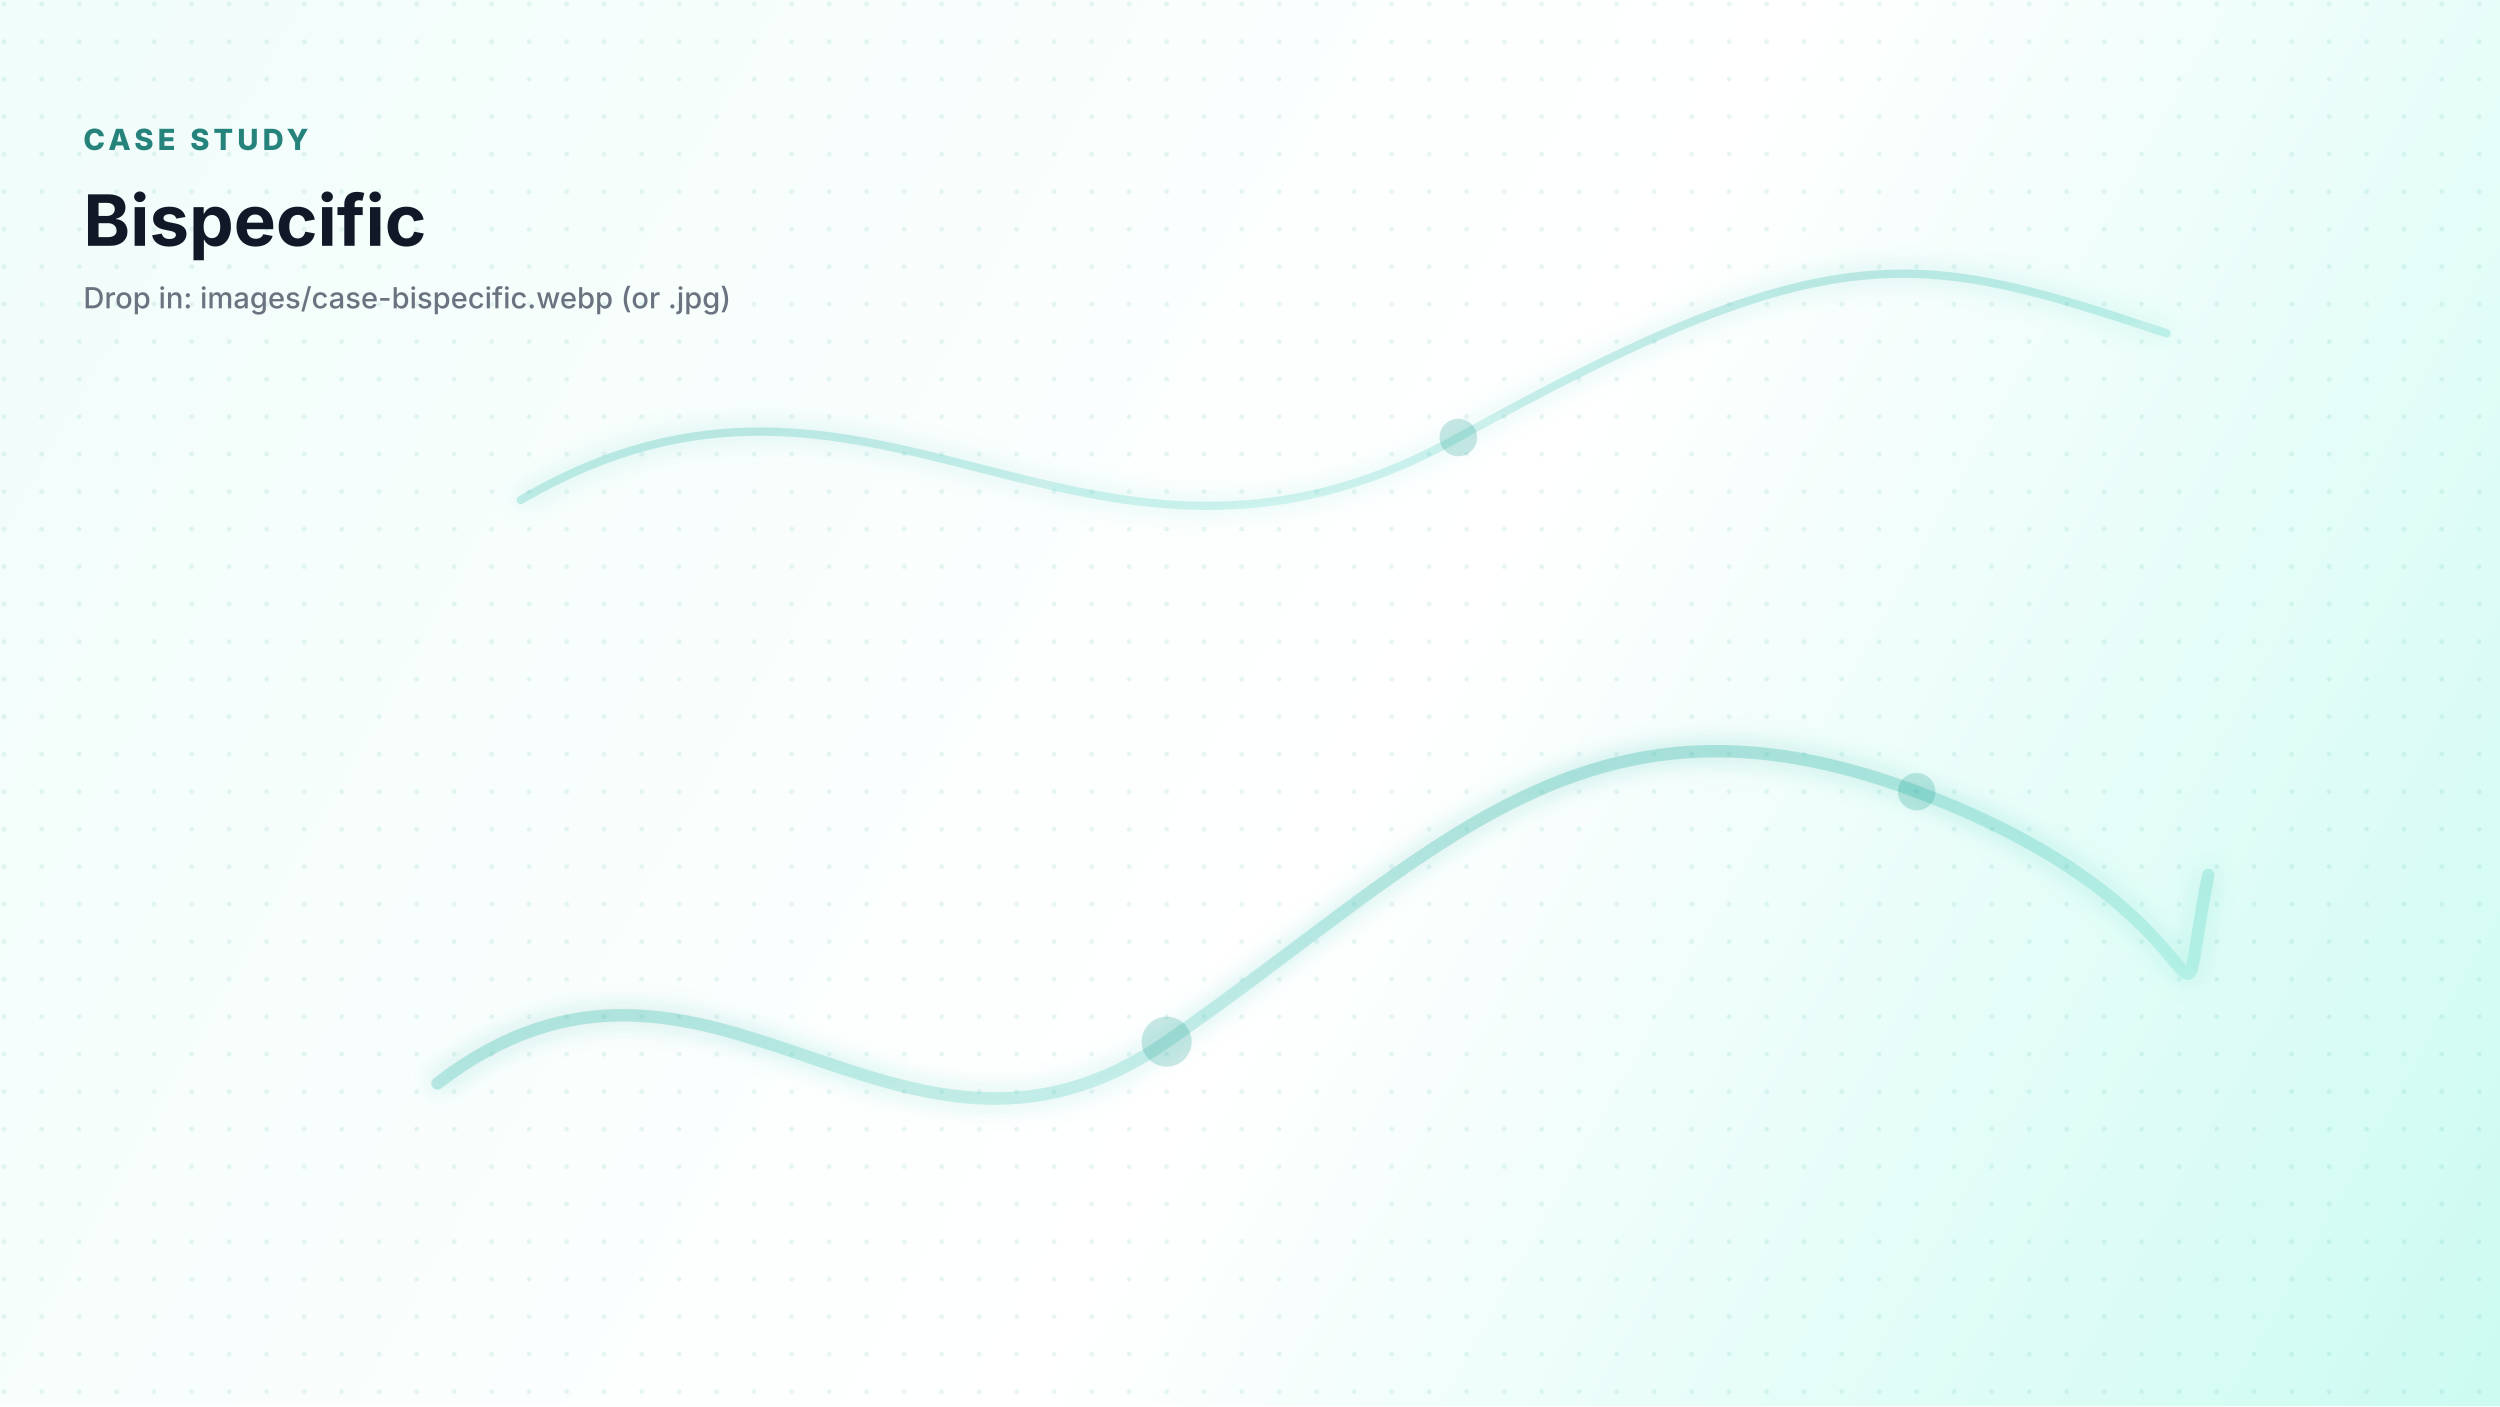
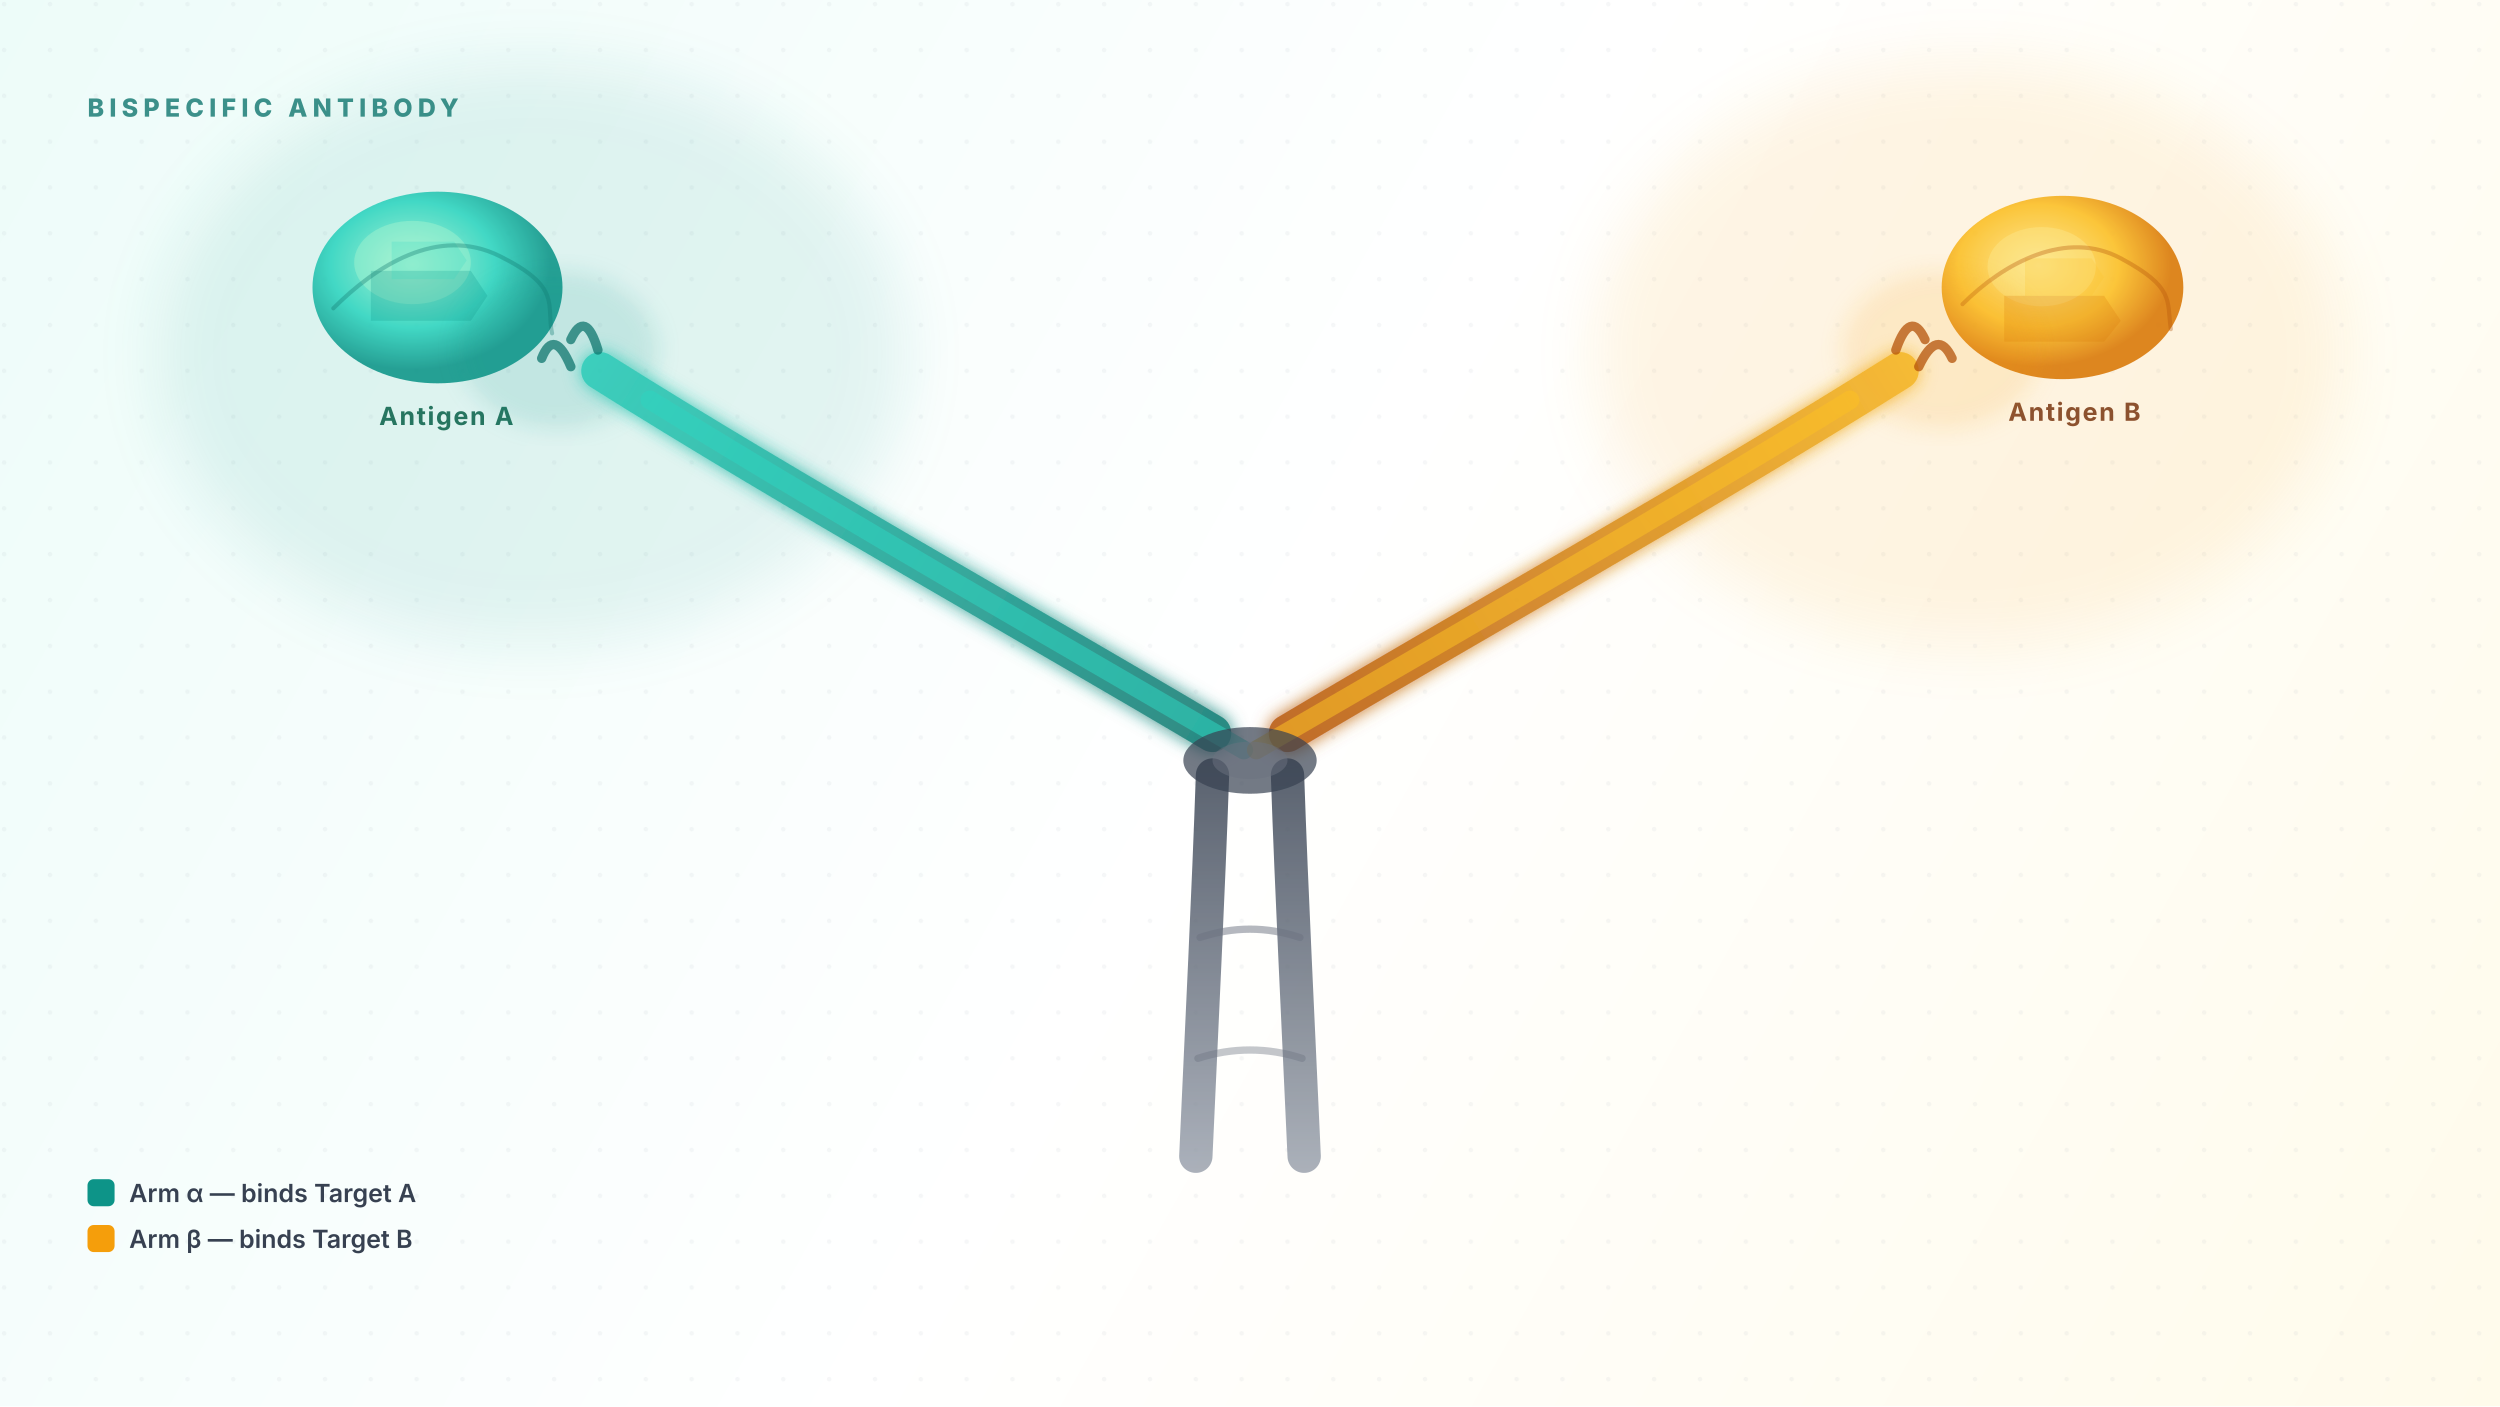
<svg xmlns="http://www.w3.org/2000/svg" width="1200" height="675" viewBox="0 0 1200 675">
  <defs>
    <linearGradient id="bg" x1="0" y1="0" x2="1200" y2="675" gradientUnits="userSpaceOnUse">
-       <stop offset="0" stop-color="#f0fdfa" />
-       <stop offset="0.55" stop-color="#ffffff" />
-       <stop offset="1" stop-color="#ccfbf1" />
+       <stop offset="0" stop-color="#edfcf9" />
+       <stop offset="0.5" stop-color="#ffffff" />
+       <stop offset="1" stop-color="#fffbeb" />
    </linearGradient>
-     <linearGradient id="line" x1="0" y1="0" x2="1" y2="1">
-       <stop offset="0" stop-color="#0d9488" stop-opacity="0.70" />
-       <stop offset="1" stop-color="#2dd4bf" stop-opacity="0.28" />
+     <linearGradient id="g-teal" x1="600" y1="370" x2="250" y2="155" gradientUnits="userSpaceOnUse">
+       <stop offset="0" stop-color="#0f766e" />
+       <stop offset="1" stop-color="#2dd4bf" />
    </linearGradient>
-     <pattern id="dots" width="18" height="18" patternUnits="userSpaceOnUse">
-       <circle cx="2" cy="2" r="1.2" fill="#0d9488" opacity="0.09" />
-     </pattern>
-     <filter id="soft">
-       <feGaussianBlur stdDeviation="6" result="b" />
+     <linearGradient id="g-amber" x1="600" y1="370" x2="950" y2="155" gradientUnits="userSpaceOnUse">
+       <stop offset="0" stop-color="#b45309" />
+       <stop offset="1" stop-color="#fbbf24" />
+     </linearGradient>
+     <linearGradient id="g-fc" x1="600" y1="370" x2="600" y2="570" gradientUnits="userSpaceOnUse">
+       <stop offset="0" stop-color="#374151" />
+       <stop offset="1" stop-color="#9ca3af" />
+     </linearGradient>
+     <radialGradient id="rg-agA" cx="40%" cy="38%" r="55%">
+       <stop offset="0" stop-color="#a7f3d0" />
+       <stop offset="0.6" stop-color="#2dd4bf" />
+       <stop offset="1" stop-color="#0d9488" />
+     </radialGradient>
+     <radialGradient id="rg-agB" cx="40%" cy="38%" r="55%">
+       <stop offset="0" stop-color="#fde68a" />
+       <stop offset="0.6" stop-color="#fbbf24" />
+       <stop offset="1" stop-color="#d97706" />
+     </radialGradient>
+     <filter id="blur-lg">
+       <feGaussianBlur stdDeviation="14" />
+     </filter>
+     <filter id="blur-sm">
+       <feGaussianBlur stdDeviation="5" />
+     </filter>
+     <filter id="ribbon-glow" x="-20%" y="-20%" width="140%" height="140%">
+       <feGaussianBlur stdDeviation="4" result="b" />
      <feMerge>
        <feMergeNode in="b" />
        <feMergeNode in="SourceGraphic" />
      </feMerge>
    </filter>
+     <pattern id="dots" width="22" height="22" patternUnits="userSpaceOnUse">
+       <circle cx="2" cy="2" r="1.1" fill="#9ca3af" opacity="0.09" />
+     </pattern>
  </defs>
  <rect width="1200" height="675" fill="url(#bg)" />
  <rect width="1200" height="675" fill="url(#dots)" />
-   <g opacity="0.55" fill="none" stroke="url(#line)" stroke-width="6" stroke-linecap="round" stroke-linejoin="round" filter="url(#soft)">
-     <path d="M210 520 C 340 420, 430 590, 560 500 S 760 320, 920 380 S 1040 520, 1060 420" />
-     <path d="M250 240 C 420 140, 520 310, 700 210 S 920 120, 1040 160" stroke-width="4" opacity="0.85" />
+   <ellipse cx="255" cy="170" rx="180" ry="140" fill="#0d9488" opacity="0.10" filter="url(#blur-lg)" />
+   <ellipse cx="945" cy="170" rx="180" ry="140" fill="#f59e0b" opacity="0.10" filter="url(#blur-lg)" />
+   <g transform="translate(210,138)">
+     <ellipse cx="0" cy="0" rx="60" ry="46" fill="url(#rg-agA)" opacity="0.88" />
+     <ellipse cx="-12" cy="-12" rx="28" ry="20" fill="#a7f3d0" opacity="0.45" />
+     <path d="M-32,-8 H16 L24,4 L16,16 H-32 Z" fill="#0d9488" opacity="0.25" />
+     <path d="M-22,-22 H8 L14,-13 L8,-4 H-22 Z" fill="#2dd4bf" opacity="0.22" />
+     <path d="M-50 10 C-30 -10, 0 -30, 30 -15 S 52 8, 55 22" stroke="#0f766e" stroke-width="2" fill="none" opacity="0.35" stroke-linecap="round" />
+     <text x="-28" y="66" font-family="Inter,-apple-system,sans-serif" font-size="12" fill="#065f46" font-weight="700" letter-spacing="0.8" opacity="0.85">Antigen A</text>
  </g>
-   <g fill="#0d9488" opacity="0.22">
-     <circle cx="560" cy="500" r="12" />
-     <circle cx="920" cy="380" r="9" />
-     <circle cx="700" cy="210" r="9" />
+   <g transform="translate(990,138)">
+     <ellipse cx="0" cy="0" rx="58" ry="44" fill="url(#rg-agB)" opacity="0.88" />
+     <ellipse cx="-10" cy="-10" rx="26" ry="19" fill="#fde68a" opacity="0.45" />
+     <path d="M-28,4 H20 L28,16 L20,26 H-28 Z" fill="#d97706" opacity="0.25" />
+     <path d="M-18,-14 H14 L20,-5 L14,4 H-18 Z" fill="#fbbf24" opacity="0.22" />
+     <path d="M-48 8 C-28 -12, 2 -28, 28 -14 S 50 6, 52 20" stroke="#b45309" stroke-width="2" fill="none" opacity="0.35" stroke-linecap="round" />
+     <text x="-26" y="64" font-family="Inter,-apple-system,sans-serif" font-size="12" fill="#78350f" font-weight="700" letter-spacing="0.8" opacity="0.85">Antigen B</text>
  </g>
-   <g font-family="Inter, -apple-system, BlinkMacSystemFont, 'Segoe UI', Roboto, sans-serif">
-     <text x="40" y="72" font-size="14" fill="#0f766e" font-weight="800" letter-spacing="2" opacity="0.9">CASE STUDY</text>
-     <text x="40" y="118" font-size="34" fill="#111827" font-weight="750">Bispecific</text>
-     <text x="40" y="148" font-size="14" fill="#6b7280" font-weight="500">Drop in: images/case-bispecific.webp (or .jpg)</text>
+   <ellipse cx="268" cy="168" rx="48" ry="38" fill="#0d9488" opacity="0.14" filter="url(#blur-sm)" />
+   <ellipse cx="932" cy="168" rx="48" ry="38" fill="#f59e0b" opacity="0.14" filter="url(#blur-sm)" />
+   <path d="M 582 352 C 498 302, 380 236, 288 178" stroke="url(#g-teal)" stroke-width="18" fill="none" stroke-linecap="round" opacity="0.88" filter="url(#ribbon-glow)" />
+   <path d="M 597 360 C 518 314, 406 250, 312 192" stroke="#2dd4bf" stroke-width="9" fill="none" stroke-linecap="round" opacity="0.55" />
+   <path d="M 618 352 C 702 302, 820 236, 912 178" stroke="url(#g-amber)" stroke-width="18" fill="none" stroke-linecap="round" opacity="0.88" filter="url(#ribbon-glow)" />
+   <path d="M 603 360 C 682 314, 794 250, 888 192" stroke="#fbbf24" stroke-width="9" fill="none" stroke-linecap="round" opacity="0.55" />
+   <path d="M 582 372 C 580 430, 577 488, 574 555" stroke="url(#g-fc)" stroke-width="16" fill="none" stroke-linecap="round" opacity="0.82" />
+   <path d="M 618 372 C 620 430, 623 488, 626 555" stroke="url(#g-fc)" stroke-width="16" fill="none" stroke-linecap="round" opacity="0.82" />
+   <path d="M 576 450 Q 600 442 624 450" stroke="#6b7280" stroke-width="3.5" fill="none" opacity="0.50" stroke-linecap="round" />
+   <path d="M 575 508 Q 600 500 625 508" stroke="#6b7280" stroke-width="3.5" fill="none" opacity="0.40" stroke-linecap="round" />
+   <ellipse cx="600" cy="365" rx="32" ry="16" fill="#374151" opacity="0.70" />
+   <ellipse cx="600" cy="365" rx="18" ry="9" fill="#6b7280" opacity="0.50" />
+   <g fill="none" stroke="#0f766e" stroke-width="4.5" stroke-linecap="round" opacity="0.75">
+     <path d="M 274 176 Q 266 157, 260 172" />
+     <path d="M 287 168 Q 281 148, 274 163" />
  </g>
+   <g fill="none" stroke="#b45309" stroke-width="4.5" stroke-linecap="round" opacity="0.75">
+     <path d="M 921 176 Q 930 157, 937 172" />
+     <path d="M 910 168 Q 917 148, 924 163" />
+   </g>
+   <g transform="translate(42, 566)">
+     <rect x="0" y="0" width="13" height="13" rx="3" fill="#0d9488" />
+     <text x="20" y="11" font-family="Inter,-apple-system,sans-serif" font-size="12" fill="#374151" font-weight="600">Arm α — binds Target A</text>
+     <rect x="0" y="22" width="13" height="13" rx="3" fill="#f59e0b" />
+     <text x="20" y="33" font-family="Inter,-apple-system,sans-serif" font-size="12" fill="#374151" font-weight="600">Arm β — binds Target B</text>
+   </g>
+   <text x="42" y="56" font-family="Inter,-apple-system,sans-serif" font-size="12" fill="#0f766e" font-weight="800" letter-spacing="2.5" opacity="0.80">BISPECIFIC ANTIBODY</text>
</svg>
